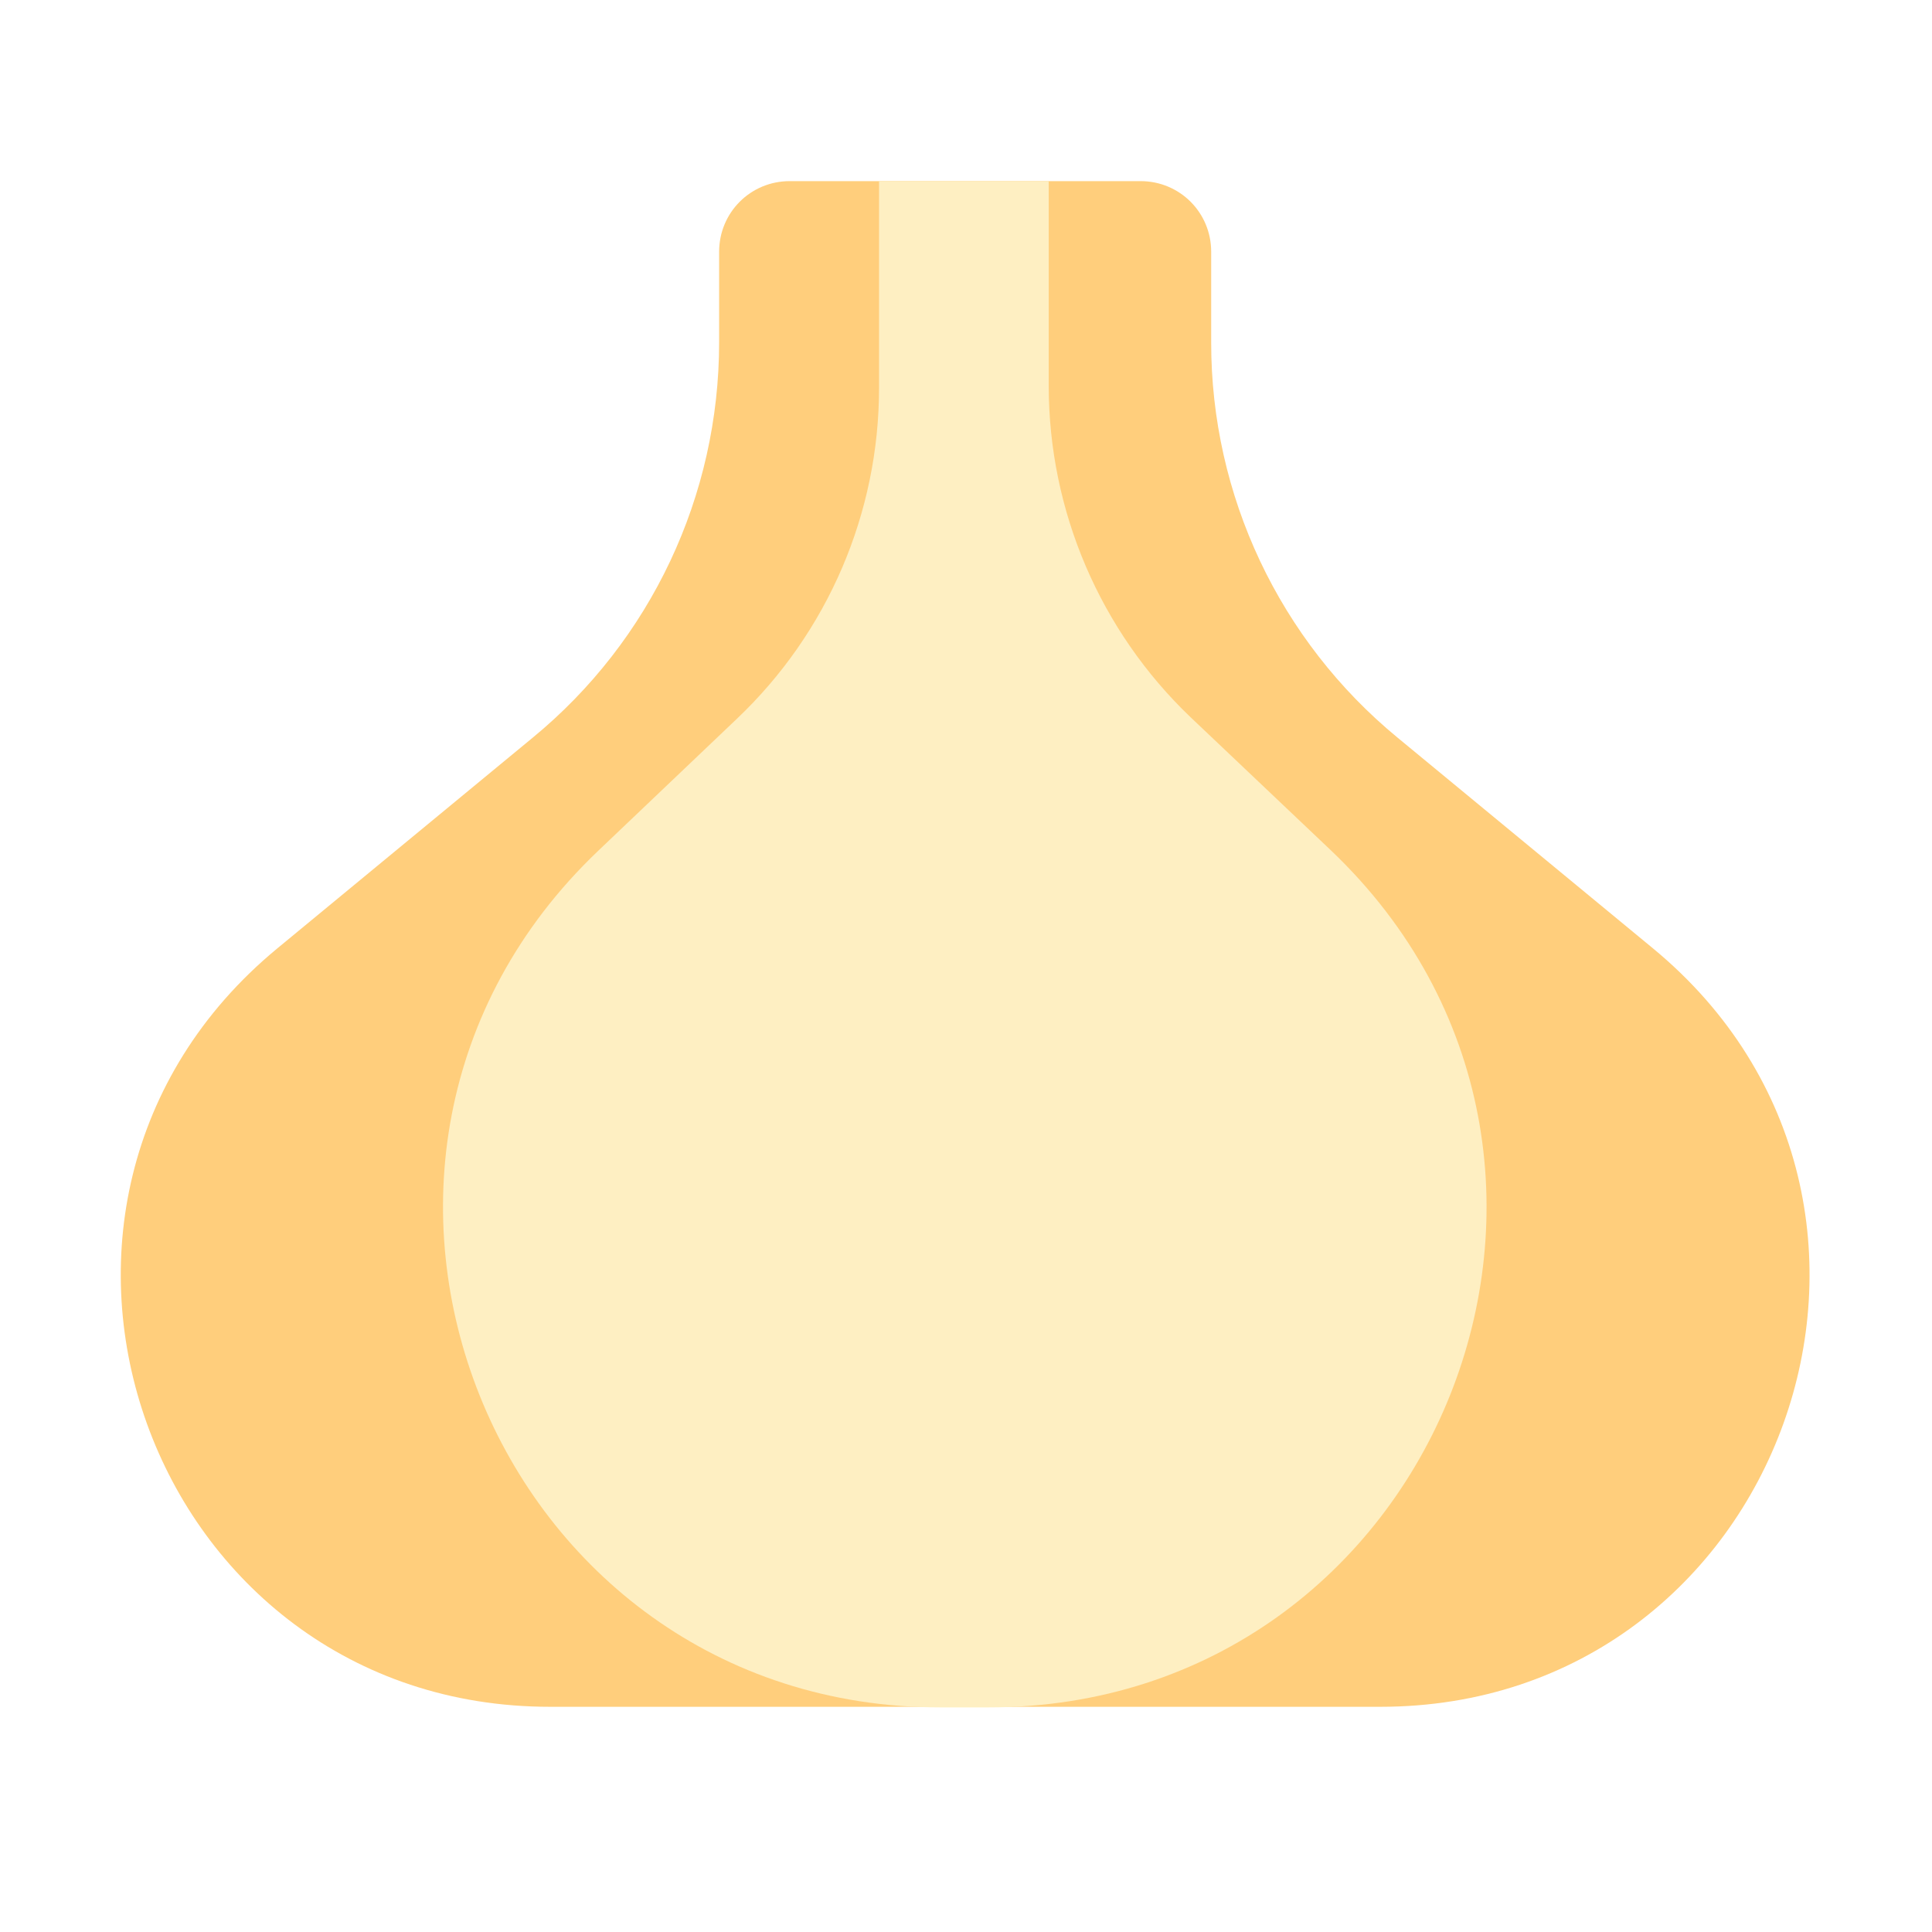
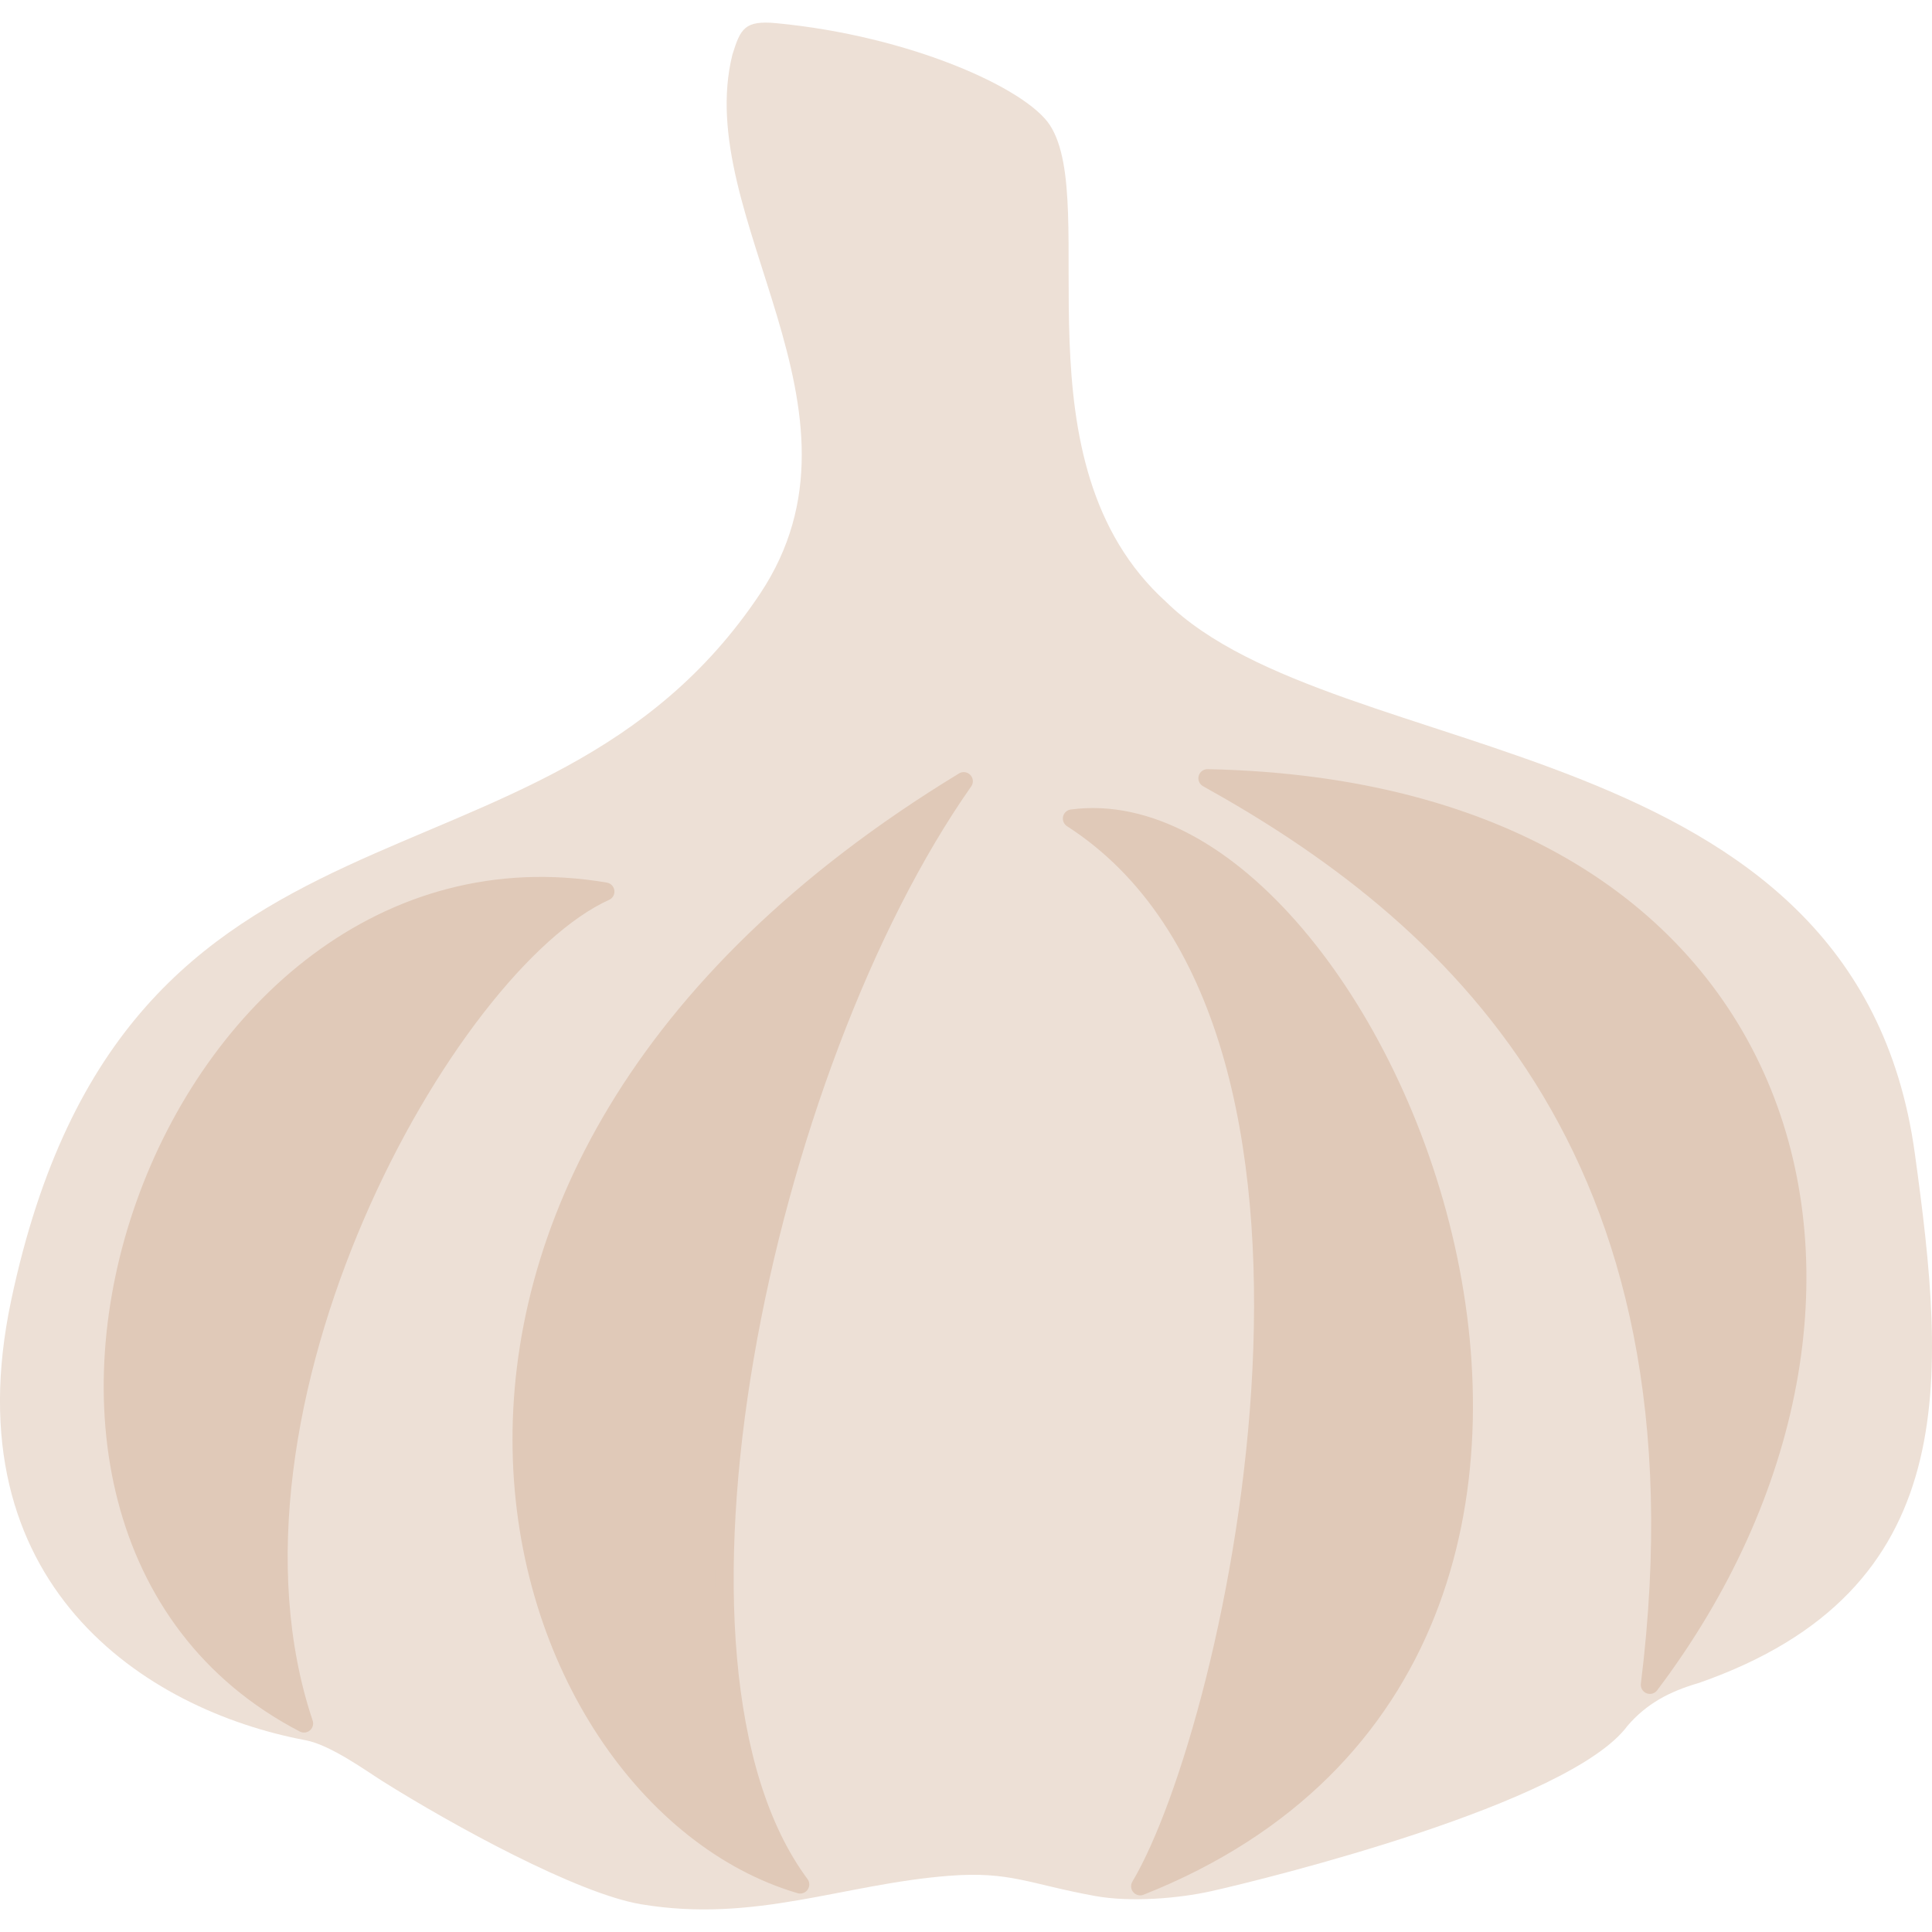
- <svg xmlns="http://www.w3.org/2000/svg" width="1em" height="1em" viewBox="0 0 32 32">
-   <g fill="none">
-     <path fill="#FFCE7C" d="M15.985 28.236c.26.023.526.034.796.034h6.08c6.65 0 9.65-8.32 4.52-12.56l-4.23-3.49a8.466 8.466 0 0 1-3.09-6.55v-1.5c0-.65-.52-1.17-1.17-1.17h-5.81c-.65 0-1.17.52-1.17 1.17v1.5c0 2.54-1.13 4.94-3.09 6.55l-4.23 3.49c-5.13 4.24-2.13 12.56 4.52 12.56h6.08c.27 0 .535-.011.794-.034Z" />
-     <path fill="#FEEFC2" d="m22.05 14.09l-2.33-2.21a7.595 7.595 0 0 1-2.35-5.49V3h-2.81v3.42c0 2.08-.85 4.06-2.36 5.49l-2.29 2.18c-5.38 5.12-1.76 14.19 5.67 14.19h.79c7.44 0 11.06-9.06 5.68-14.19Z" />
+ <svg xmlns="http://www.w3.org/2000/svg" width="124" height="124" viewBox="0 0 32.808 32.808" version="1.1" id="svg10769">
+   <defs id="defs10766" />
+   <g id="layer1" style="opacity:0.548" />
+   <g id="layer3">
+     <g id="g24955" transform="matrix(1.030151,0,0,1.030151,-0.6165445,-0.1678888)">
+       <path style="fill:#ede0d6;fill-opacity:1;stroke:none;stroke-width:0.3;stroke-linecap:round;stroke-linejoin:round;stroke-miterlimit:4;stroke-dasharray:none" d="m 12.672,1.063 c -0.668,2.679 2.478,5.853 0.454,8.89 C 9.517,15.366 2.68,12.625 0.782,21.601 c -0.989,4.676 2.21,6.752 4.856,7.249 0.409,0.077 1.008,0.512 1.259,0.67 1.163,0.731 3.22,1.859 4.272,2.034 1.881,0.313 3.328,-0.335 5.077,-0.47 1.007,-0.078 1.32,0.137 2.409,0.334 0.584,0.105 1.37,0.04 1.909,-0.08 0.925,-0.207 5.912,-1.44 6.862,-2.725 0.315,-0.366 0.688,-0.566 1.181,-0.709 4.363,-1.527 4.071,-4.999 3.555,-8.736 C 31.188,12.117 22.64,12.851 19.819,10.083 17.289,7.79 18.747,3.532 17.907,2.228 17.514,1.619 15.598,0.754 13.394,0.545 12.872,0.496 12.805,0.636 12.672,1.063 Z" id="path11298" />
+       <path style="fill:#e0c9b8;fill-opacity:1;stroke:#e0c9b8;stroke-width:0.3;stroke-linecap:round;stroke-linejoin:round;stroke-miterlimit:4;stroke-dasharray:none;stroke-opacity:1" d="M 5.61,28.573 C -0.742,25.277 3.321,13.622 10.577,14.86 7.959,16.04 3.866,23.363 5.61,28.573 Z" id="path17042" />
+       <path style="fill:#e0c9b8;fill-opacity:1;stroke:#e0c9b8;stroke-width:0.3;stroke-linecap:round;stroke-linejoin:round;stroke-miterlimit:4;stroke-dasharray:none;stroke-opacity:1" d="m 27.796,27.936 c 4.776,-6.32 2.598,-14.74 -7.293,-14.944 3.898,2.166 8.403,6.013 7.293,14.944 z" id="path17650" />
+       <path style="fill:#e0c9b8;fill-opacity:1;stroke:#e0c9b8;stroke-width:0.3;stroke-linecap:round;stroke-linejoin:round;stroke-miterlimit:4;stroke-dasharray:none;stroke-opacity:1;paint-order:fill markers stroke" d="M 13.789,31.227 C 8.841,29.774 5.597,19.661 16.485,13.041 13.175,17.758 11.071,27.562 13.789,31.227 Z" id="path19706" />
+       <path style="fill:#e0c9b8;fill-opacity:1;stroke:#e0c9b8;stroke-width:0.3;stroke-linecap:round;stroke-linejoin:round;stroke-miterlimit:4;stroke-dasharray:none;stroke-opacity:1" d="m 19.394,31.257 c 9.923,-3.937 3.886,-18.276 -1.125,-17.601 5.255,3.387 2.704,14.95 1.125,17.601 z" id="path20733" />
+     </g>
  </g>
</svg>
